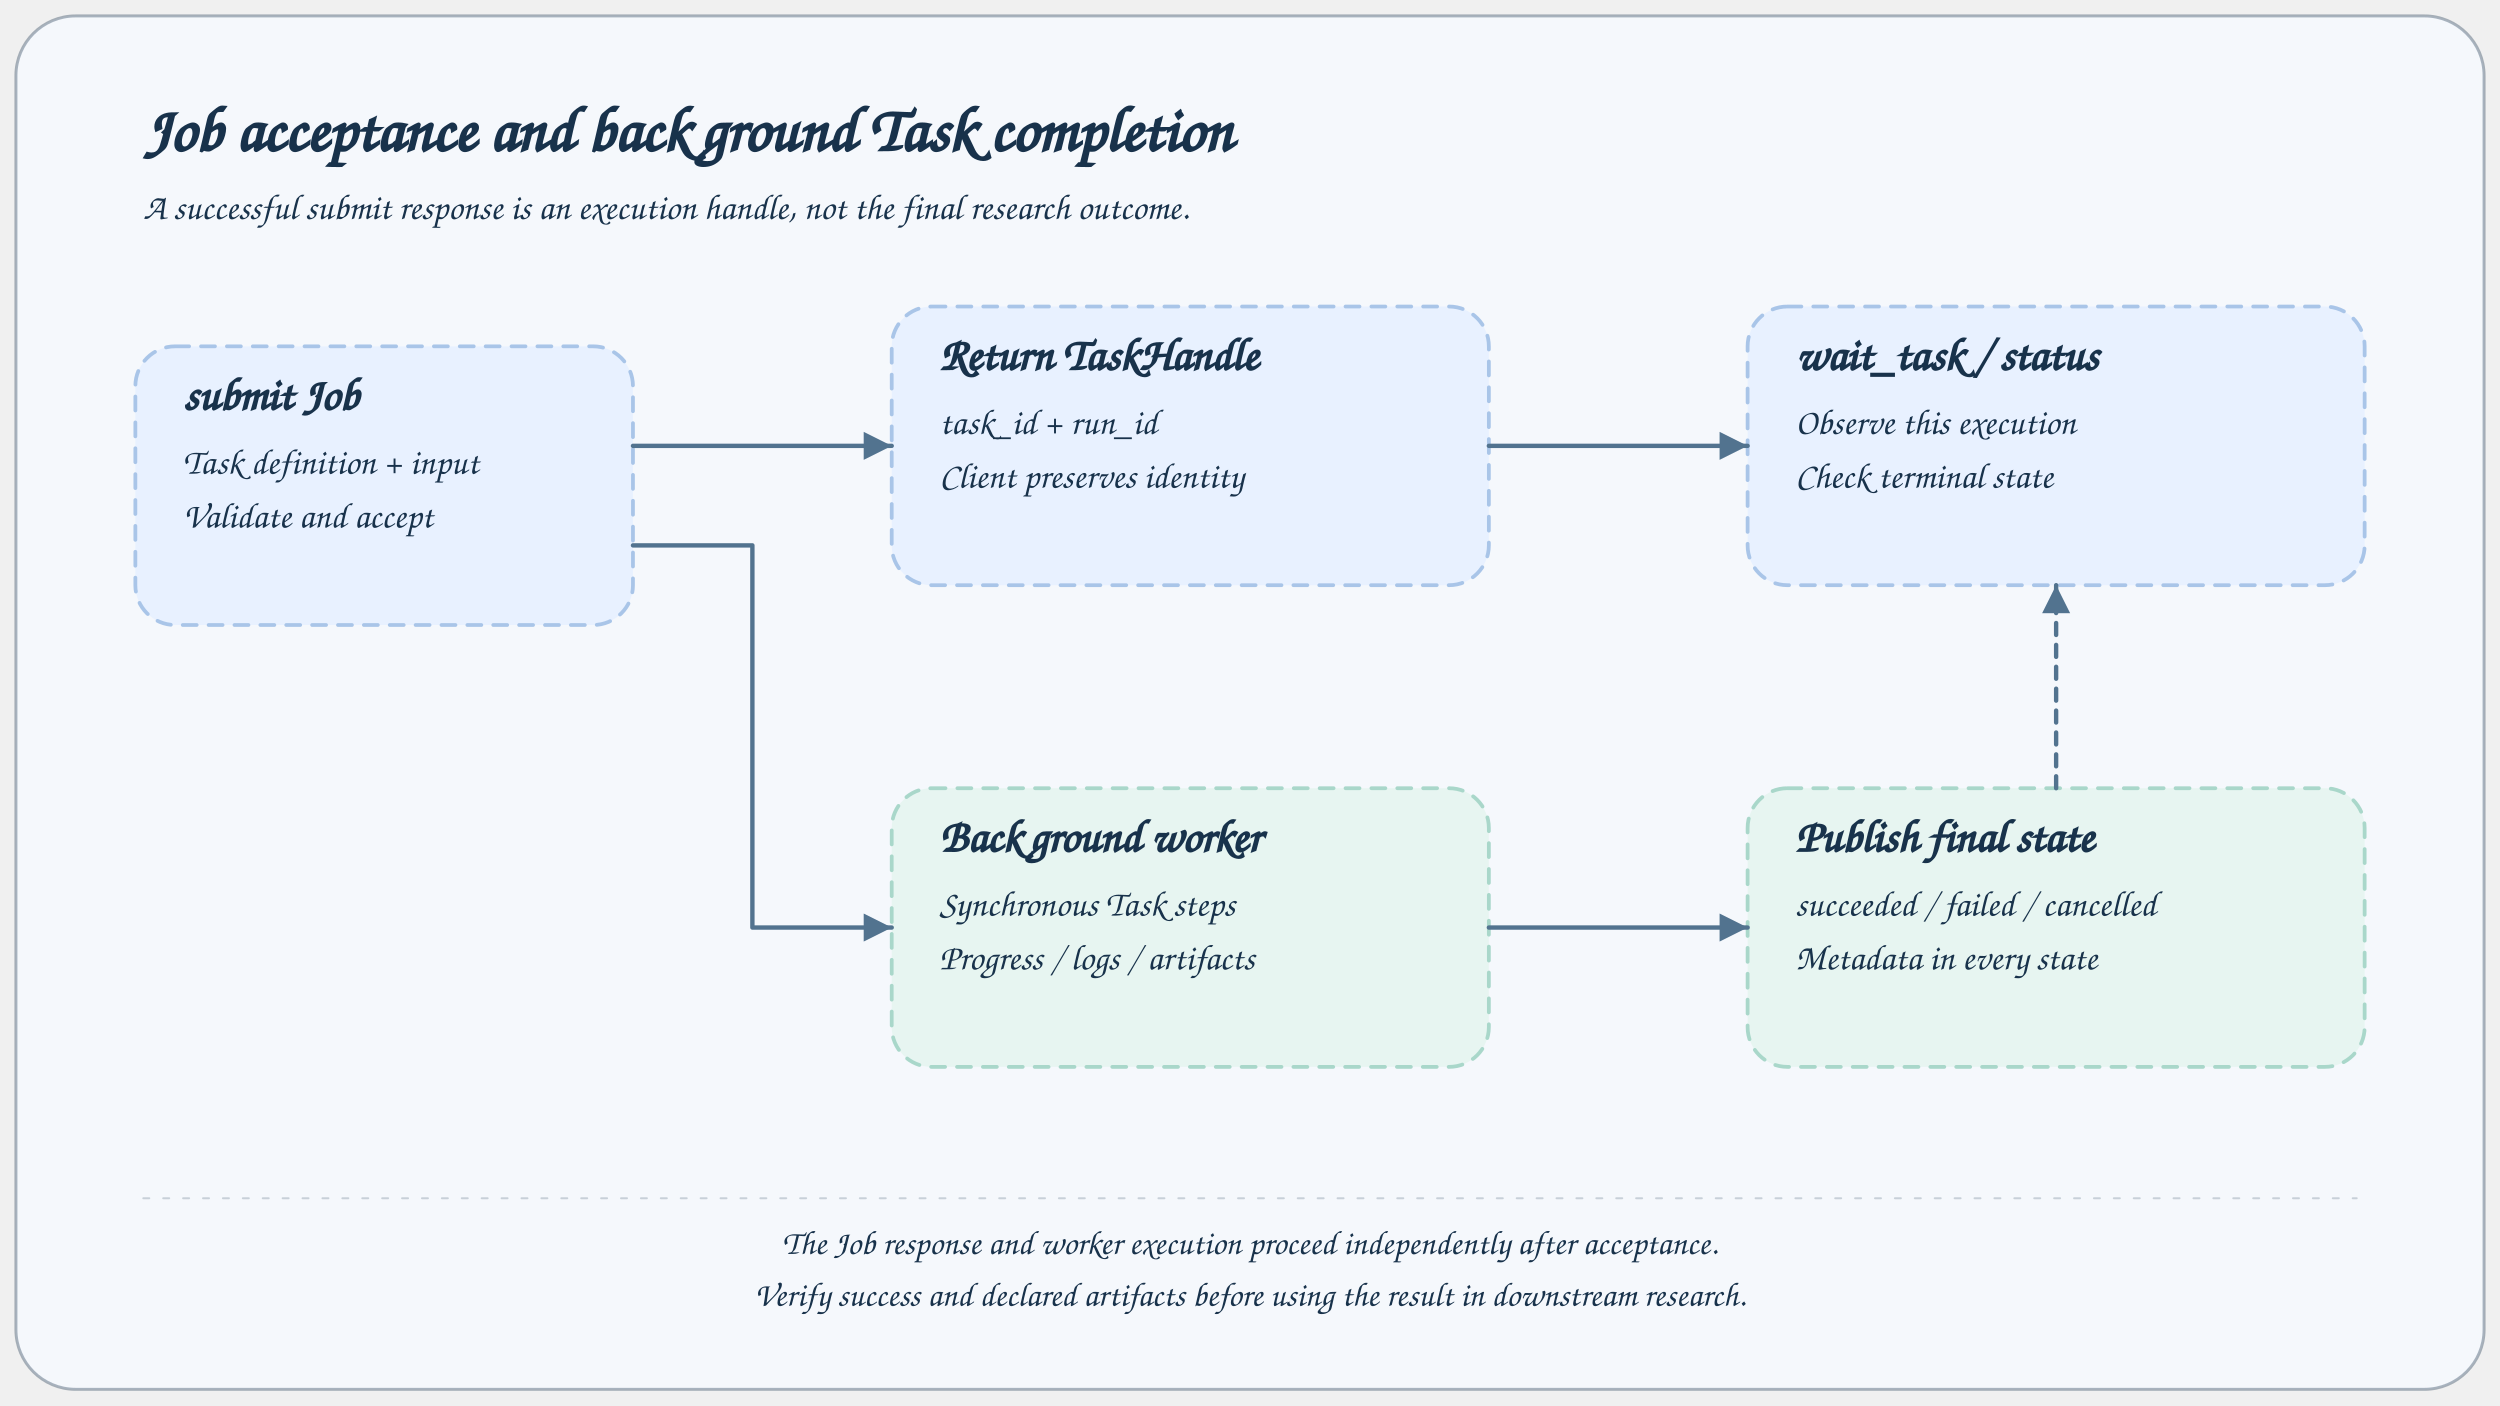
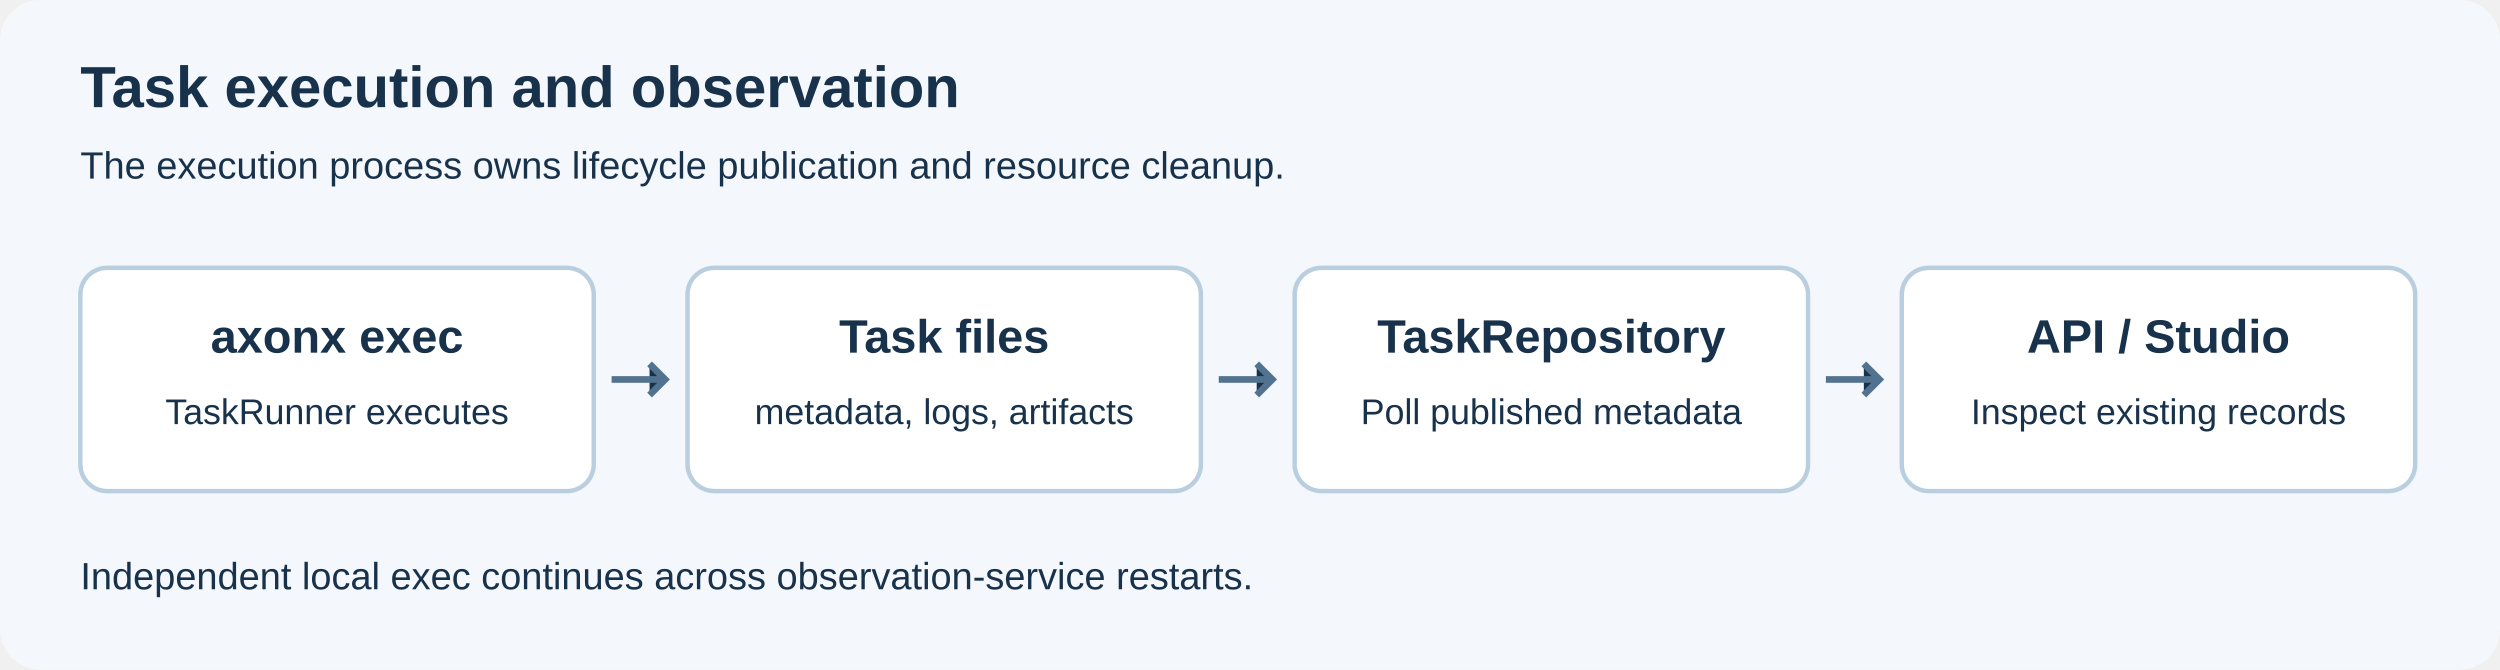
- <svg xmlns="http://www.w3.org/2000/svg" width="1256" height="706" viewBox="0 0 1256 706" role="img" aria-labelledby="title desc">
-   <defs>
-     <marker id="arrow" viewBox="0 0 10 10" refX="9" refY="5" markerWidth="8" markerHeight="8" orient="auto-start-reverse">
-       <path d="M 1 1 L 9 5 L 1 9 Z" fill="#52738f" />
-     </marker>
-   </defs>
-   <rect x="8" y="8" width="1240.0" height="690.0" rx="30" fill="#f5f8fc" stroke="#18324b" stroke-width="1.5" stroke-linejoin="round" stroke-opacity="0.35" />
-   <g transform="translate(28 28)" font-family="'Comic Sans MS', 'Chalkboard SE', 'Comic Neue', cursive" data-diagram-content="true">
-     <g font-family="'Comic Sans MS', 'Chalkboard SE', 'Comic Neue', cursive" fill="#18324b">
-       <text x="44" y="48" font-size="32" font-weight="700" text-anchor="start">Job acceptance and background Task completion</text>
-       <text x="44" y="82" font-size="18" font-weight="400" text-anchor="start" fill="#18324b">A successful submit response is an execution handle, not the final research outcome.</text>
-       <rect x="40" y="146" width="250" height="140" rx="20" fill="#e8f1ff" stroke="#a9c5e8" stroke-width="1.9" stroke-dasharray="7 6" stroke-linecap="round" />
-       <text x="64.0" y="178" font-size="23" font-weight="700" text-anchor="start">submit Job</text>
-       <text x="64.0" y="210" font-size="18" font-weight="400" text-anchor="start">Task definition + input</text>
-       <text x="64.0" y="237" font-size="18" font-weight="400" text-anchor="start">Validate and accept</text>
-       <rect x="420" y="126" width="300" height="140" rx="20" fill="#e8f1ff" stroke="#a9c5e8" stroke-width="1.9" stroke-dasharray="7 6" stroke-linecap="round" />
-       <text x="444.0" y="158" font-size="23" font-weight="700" text-anchor="start">Return TaskHandle</text>
-       <text x="444.0" y="190" font-size="18" font-weight="400" text-anchor="start">task_id + run_id</text>
-       <text x="444.0" y="217" font-size="18" font-weight="400" text-anchor="start">Client preserves identity</text>
-       <rect x="850" y="126" width="310" height="140" rx="20" fill="#e8f1ff" stroke="#a9c5e8" stroke-width="1.9" stroke-dasharray="7 6" stroke-linecap="round" />
-       <text x="874.0" y="158" font-size="23" font-weight="700" text-anchor="start">wait_task / status</text>
-       <text x="874.0" y="190" font-size="18" font-weight="400" text-anchor="start">Observe this execution</text>
-       <text x="874.0" y="217" font-size="18" font-weight="400" text-anchor="start">Check terminal state</text>
-       <path d="M 290 196 H 420" fill="none" stroke="#52738f" stroke-width="2.2" marker-end="url(#arrow)" stroke-linecap="round" stroke-linejoin="round" />
-       <path d="M 720 196 H 850" fill="none" stroke="#52738f" stroke-width="2.2" marker-end="url(#arrow)" stroke-linecap="round" stroke-linejoin="round" />
-       <rect x="420" y="368" width="300" height="140" rx="20" fill="#e7f5f1" stroke="#a9d7ca" stroke-width="1.9" stroke-dasharray="7 6" stroke-linecap="round" />
-       <text x="444.0" y="400" font-size="23" font-weight="700" text-anchor="start">Background worker</text>
-       <text x="444.0" y="432" font-size="18" font-weight="400" text-anchor="start">Synchronous Task steps</text>
-       <text x="444.0" y="459" font-size="18" font-weight="400" text-anchor="start">Progress / logs / artifacts</text>
-       <rect x="850" y="368" width="310" height="140" rx="20" fill="#e7f5f1" stroke="#a9d7ca" stroke-width="1.9" stroke-dasharray="7 6" stroke-linecap="round" />
-       <text x="874.0" y="400" font-size="23" font-weight="700" text-anchor="start">Publish final state</text>
-       <text x="874.0" y="432" font-size="18" font-weight="400" text-anchor="start">succeeded / failed / cancelled</text>
-       <text x="874.0" y="459" font-size="18" font-weight="400" text-anchor="start">Metadata in every state</text>
-       <path d="M 290 246 H 350 V 438 H 420" fill="none" stroke="#52738f" stroke-width="2.2" marker-end="url(#arrow)" stroke-linecap="round" stroke-linejoin="round" />
-       <path d="M 720 438 H 850" fill="none" stroke="#52738f" stroke-width="2.2" marker-end="url(#arrow)" stroke-linecap="round" stroke-linejoin="round" />
-       <path d="M 1005 368 V 266" fill="none" stroke="#52738f" stroke-width="2.2" marker-end="url(#arrow)" stroke-dasharray="6 5" stroke-linecap="round" stroke-linejoin="round" />
-       <text x="600.0" y="602" font-size="17" font-weight="400" text-anchor="middle">The Job response and worker execution proceed independently after acceptance.</text>
-       <text x="600.0" y="628" font-size="17" font-weight="400" text-anchor="middle">Verify success and declared artifacts before using the result in downstream research.</text>
+ <svg xmlns="http://www.w3.org/2000/svg" width="1120" height="300" viewBox="0 0 1120 300" role="img" aria-labelledby="title desc">
+   <rect width="1120" height="300" rx="18" fill="#f4f7fb" />
+   <g font-family="Arial,sans-serif" fill="#18324b">
+     <text x="36" y="48" font-size="26" font-weight="700">Task execution and observation</text>
+     <text x="36" y="80" font-size="17">The execution process owns lifecycle publication and resource cleanup.</text>
+     <g fill="#fff" stroke="#b9cede" stroke-width="2">
+       <rect x="36" y="120" width="230" height="100" rx="12" />
+       <rect x="308" y="120" width="230" height="100" rx="12" />
+       <rect x="580" y="120" width="230" height="100" rx="12" />
+       <rect x="852" y="120" width="230" height="100" rx="12" />
    </g>
-     <path d="M 44 574 H 1156" fill="none" stroke="#18324b" stroke-opacity="0.2" stroke-width="1" stroke-dasharray="3 7" stroke-linecap="round" />
+     <g font-size="21" font-weight="700" text-anchor="middle">
+       <text x="151" y="158">axonx exec</text>
+       <text x="423" y="158">Task files</text>
+       <text x="695" y="158">TaskRepository</text>
+       <text x="967" y="158">API / Studio</text>
+     </g>
+     <g font-size="16" text-anchor="middle">
+       <text x="151" y="190">TaskRunner executes</text>
+       <text x="423" y="190">metadata, logs, artifacts</text>
+       <text x="695" y="190">Poll published metadata</text>
+       <text x="967" y="190">Inspect existing records</text>
+     </g>
+     <g stroke="#52738f" stroke-width="3">
+       <path d="M274 170h24m-7-7 7 7-7 7" />
+       <path d="M546 170h24m-7-7 7 7-7 7" />
+       <path d="M818 170h24m-7-7 7 7-7 7" />
+     </g>
+     <text x="36" y="264" font-size="17">Independent local exec continues across observation-service restarts.</text>
  </g>
</svg>
